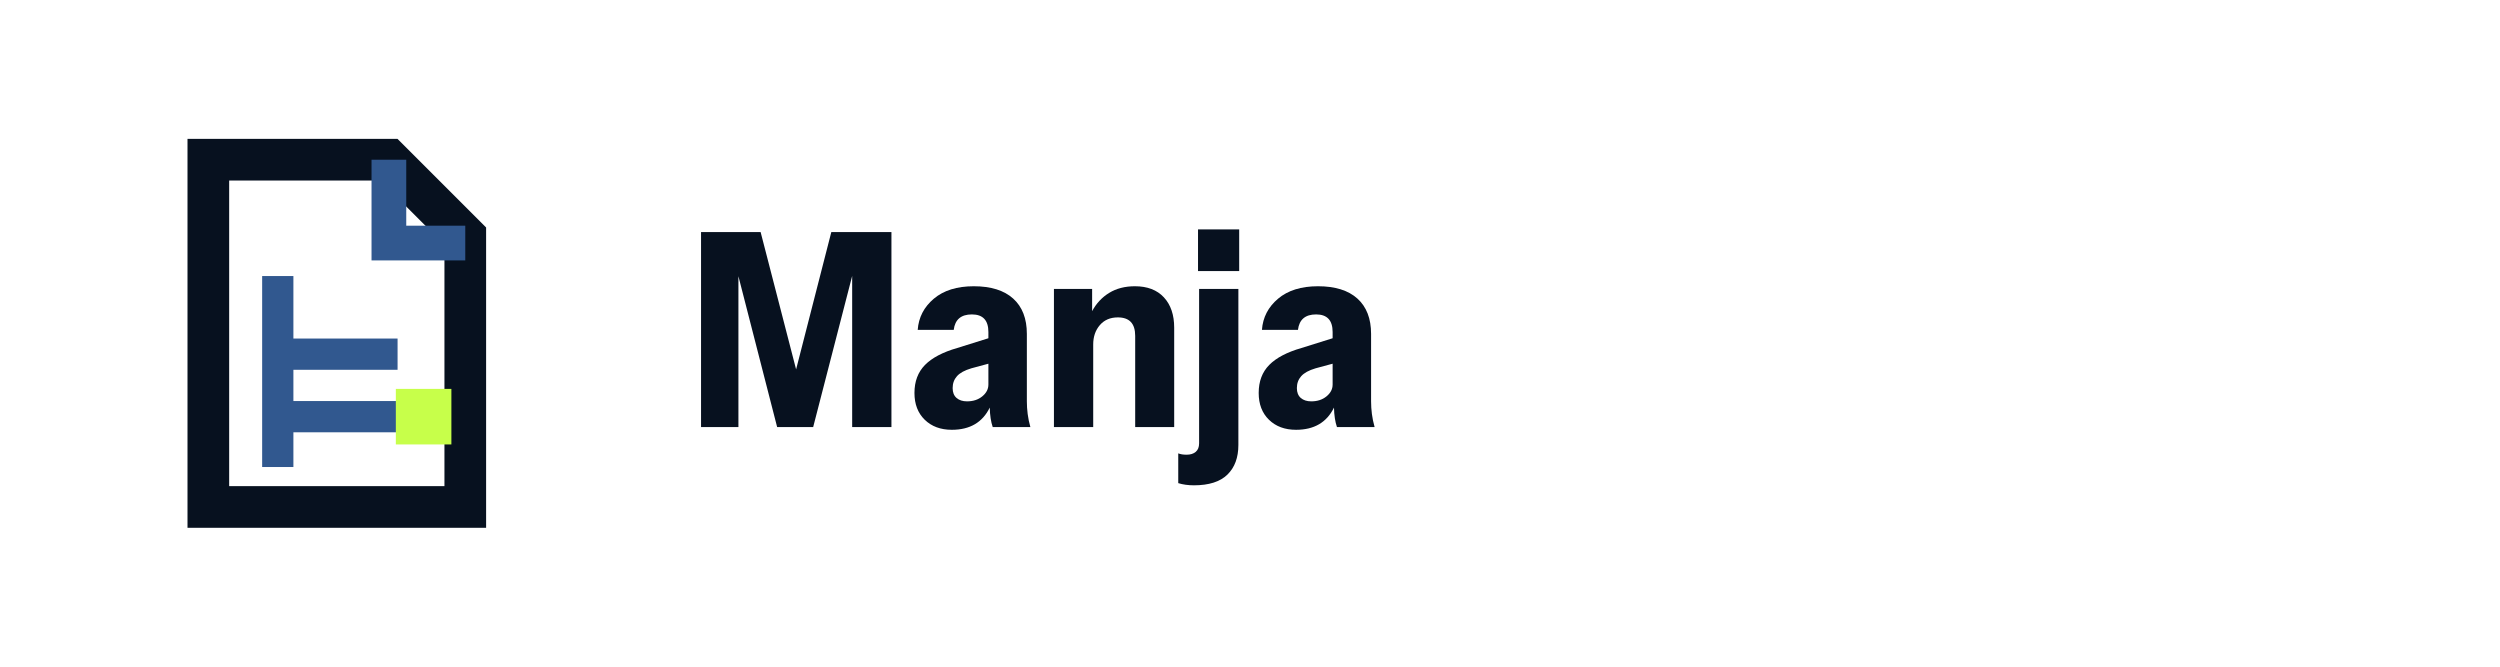
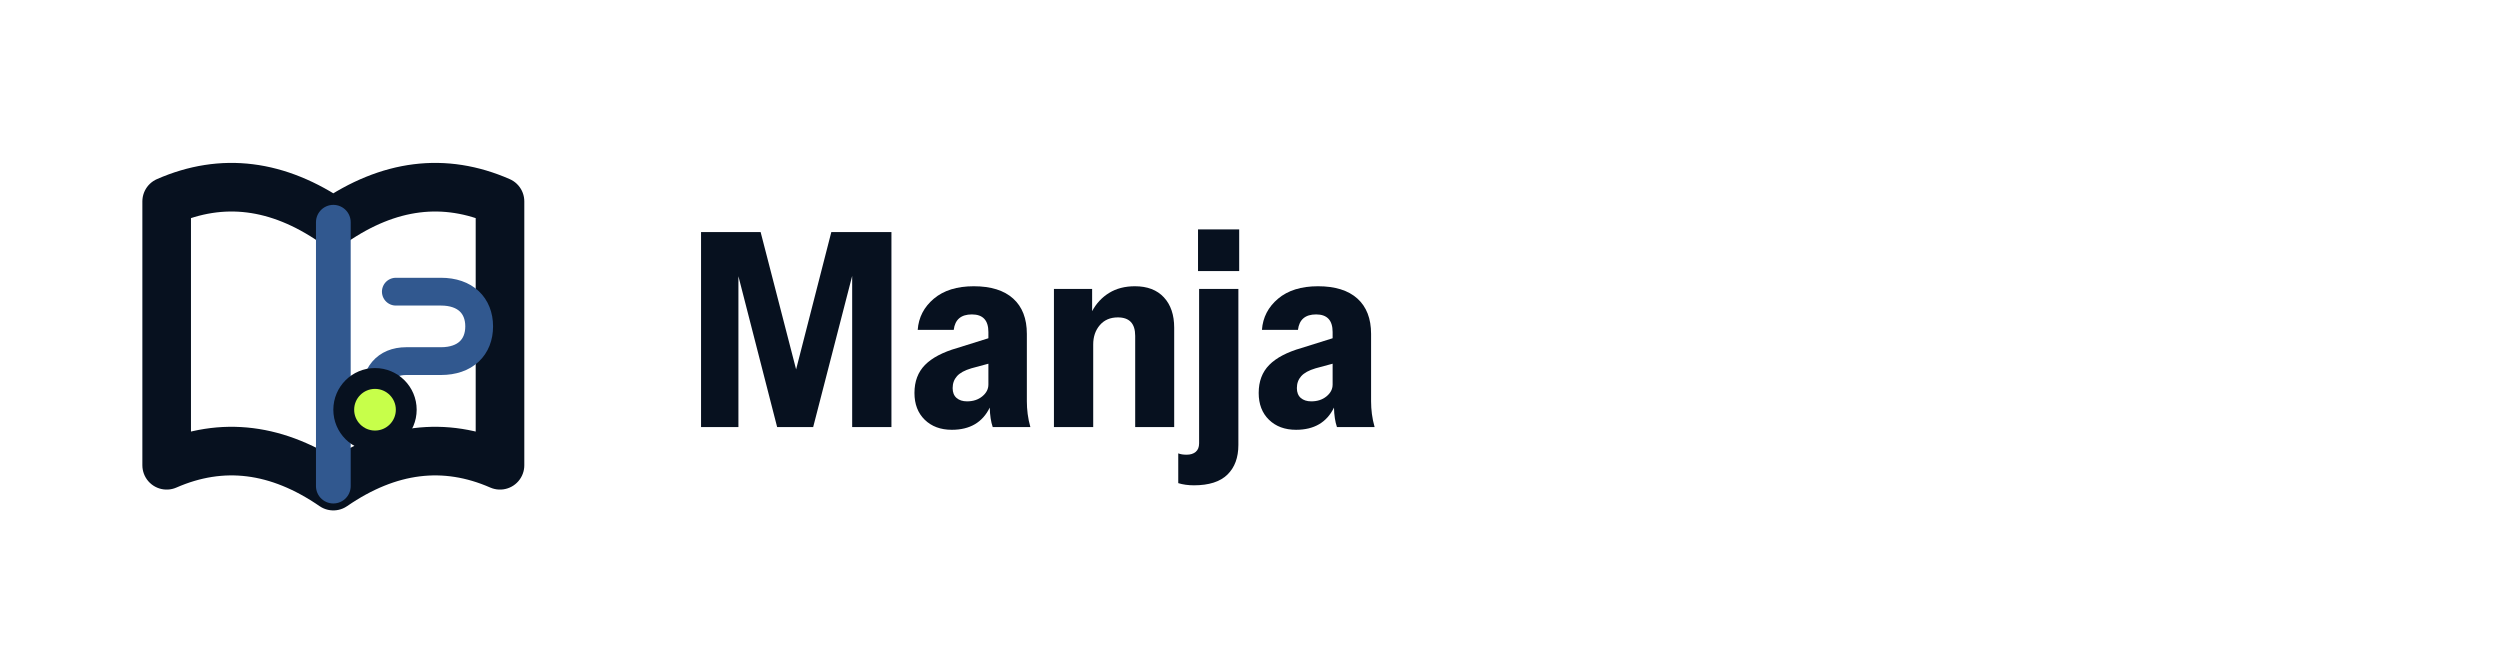
<svg xmlns="http://www.w3.org/2000/svg" viewBox="0 0 720 192" role="img" aria-labelledby="title desc">
  <g transform="translate(32 32)">
-     <path d="M28 14h52l22 22v78H28Z" fill="none" stroke="#07111f" stroke-width="12" stroke-linejoin="miter" />
-     <path d="M80 14v24h22" fill="none" stroke="#31588f" stroke-width="10" stroke-linejoin="miter" />
-     <path d="M48 52v46m0-28h30M48 88h42" fill="none" stroke="#31588f" stroke-width="9" stroke-linecap="square" />
-     <path fill="#c7ff4a" d="M82 80h16v16H82Z" />
+     <path d="M16 26c16-7 32-5 48 6 16-11 32-13 48-6v76c-16-7-32-5-48 6-16-11-32-13-48-6Z" fill="none" stroke="#07111f" stroke-width="14" stroke-linecap="round" stroke-linejoin="round" />
+     <path d="M64 32v76" fill="none" stroke="#31588f" stroke-width="10" stroke-linecap="round" />
+     <path d="M82 52h13c7 0 11 4 11 10s-4 10-11 10H85c-6 0-9 4-9 10" fill="none" stroke="#31588f" stroke-width="8" stroke-linecap="round" />
+     <circle cx="76" cy="86" r="9" fill="#c7ff4a" stroke="#07111f" stroke-width="6" />
  </g>
  <g transform="translate(198 123) scale(0.078 -0.078)" fill="#07111f">
    <path d="M50 0V720H270L401 213L531 720H753V0H608V558L464 0H331L188 557V0Z" />
    <path d="M976 -10Q914 -10 876.0 27.0Q838 64 838 126Q838 190 877.0 229.5Q916 269 996 292L1111 328V351Q1111 416 1050 416Q990 416 983 359H850Q855 428 909.5 474.0Q964 520 1057 520Q1152 520 1202.5 474.5Q1253 429 1253 344V95Q1253 72 1256.0 48.5Q1259 25 1266 0H1127Q1117 29 1116 72Q1076 -10 976 -10ZM979 144Q979 120 993.5 107.5Q1008 95 1032 95Q1066 95 1088.5 113.5Q1111 132 1111 157V234L1048 217Q1011 206 995.0 188.0Q979 170 979 144Z" />
    <path d="M1353 0V510H1494V428Q1517 471 1557.0 495.5Q1597 520 1652 520Q1721 520 1759.0 479.0Q1797 438 1797 367V0H1653V337Q1653 405 1589 405Q1547 405 1522.5 376.5Q1498 348 1498 305V0Z" />
    <path d="M1870 -215Q1838 -215 1812 -207V-97Q1824 -102 1843 -102Q1864 -102 1876.5 -91.5Q1889 -81 1889 -60V510H2034V-66Q2034 -136 1993.5 -175.5Q1953 -215 1870 -215ZM1885 576V730H2037V576Z" />
    <path d="M2247 -10Q2185 -10 2147.0 27.0Q2109 64 2109 126Q2109 190 2148.0 229.5Q2187 269 2267 292L2382 328V351Q2382 416 2321 416Q2261 416 2254 359H2121Q2126 428 2180.5 474.0Q2235 520 2328 520Q2423 520 2473.5 474.5Q2524 429 2524 344V95Q2524 72 2527.0 48.5Q2530 25 2537 0H2398Q2388 29 2387 72Q2347 -10 2247 -10ZM2250 144Q2250 120 2264.5 107.5Q2279 95 2303 95Q2337 95 2359.5 113.5Q2382 132 2382 157V234L2319 217Q2282 206 2266.0 188.0Q2250 170 2250 144Z" />
  </g>
</svg>
